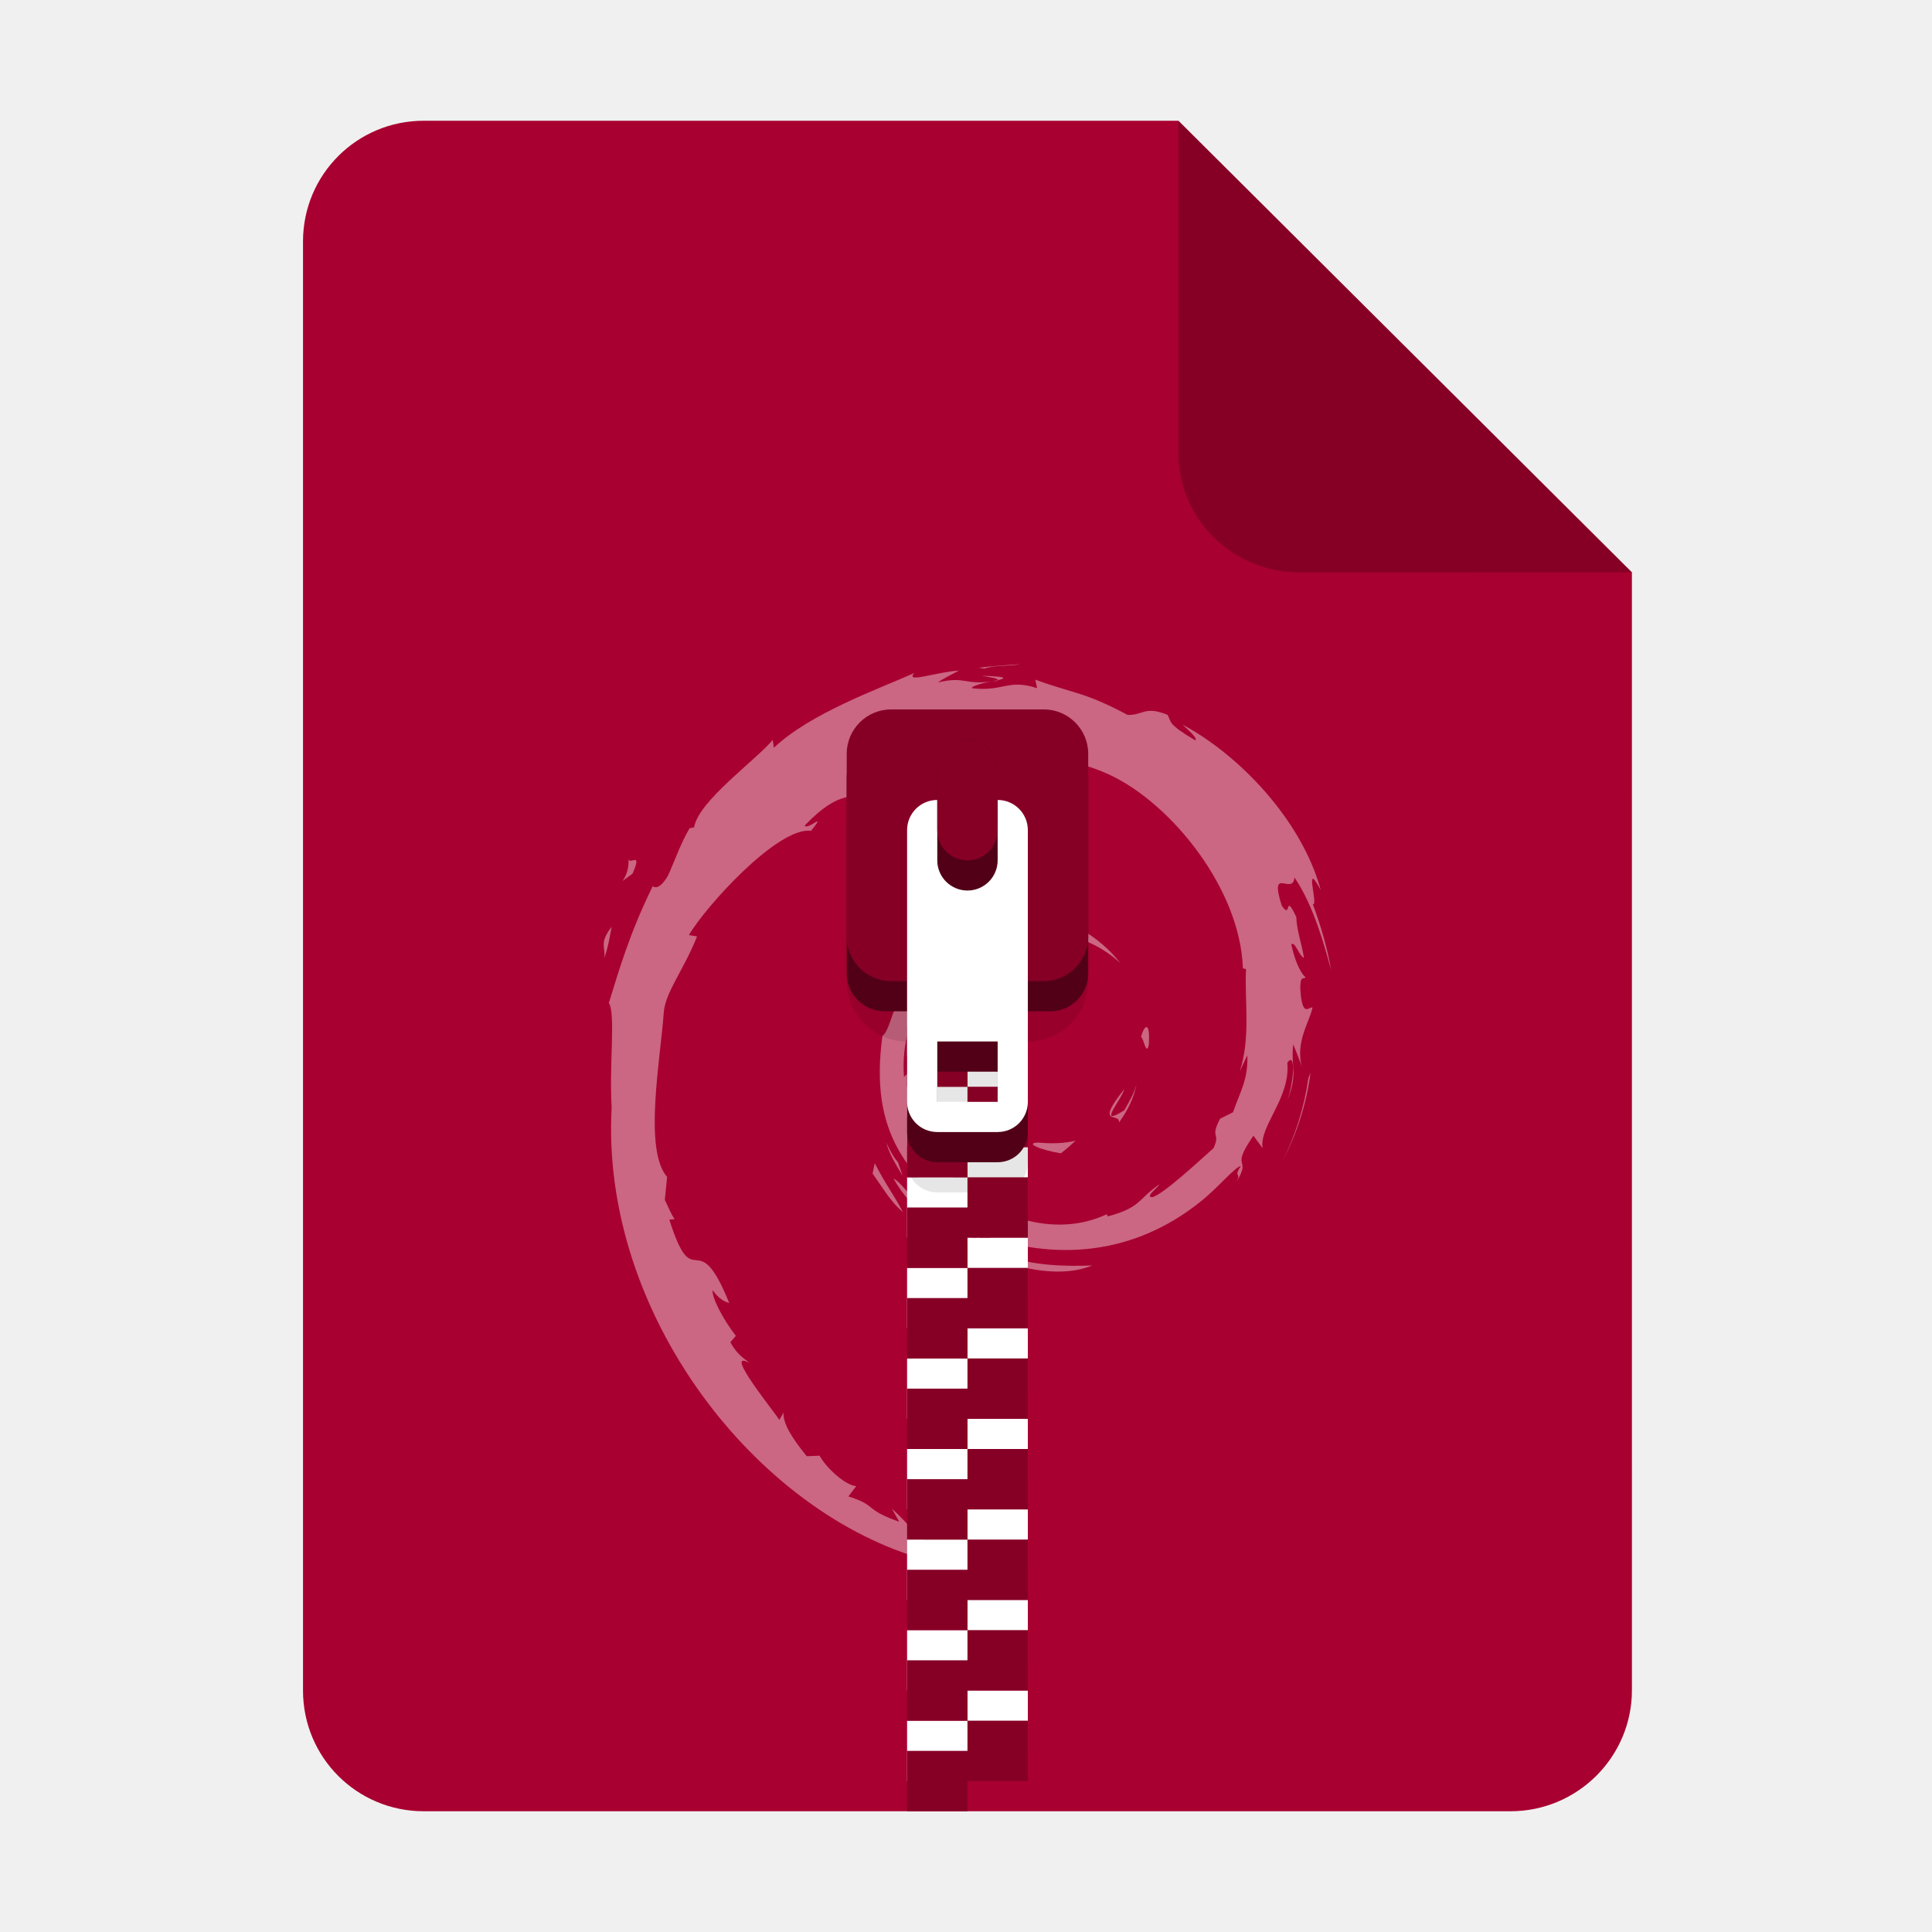
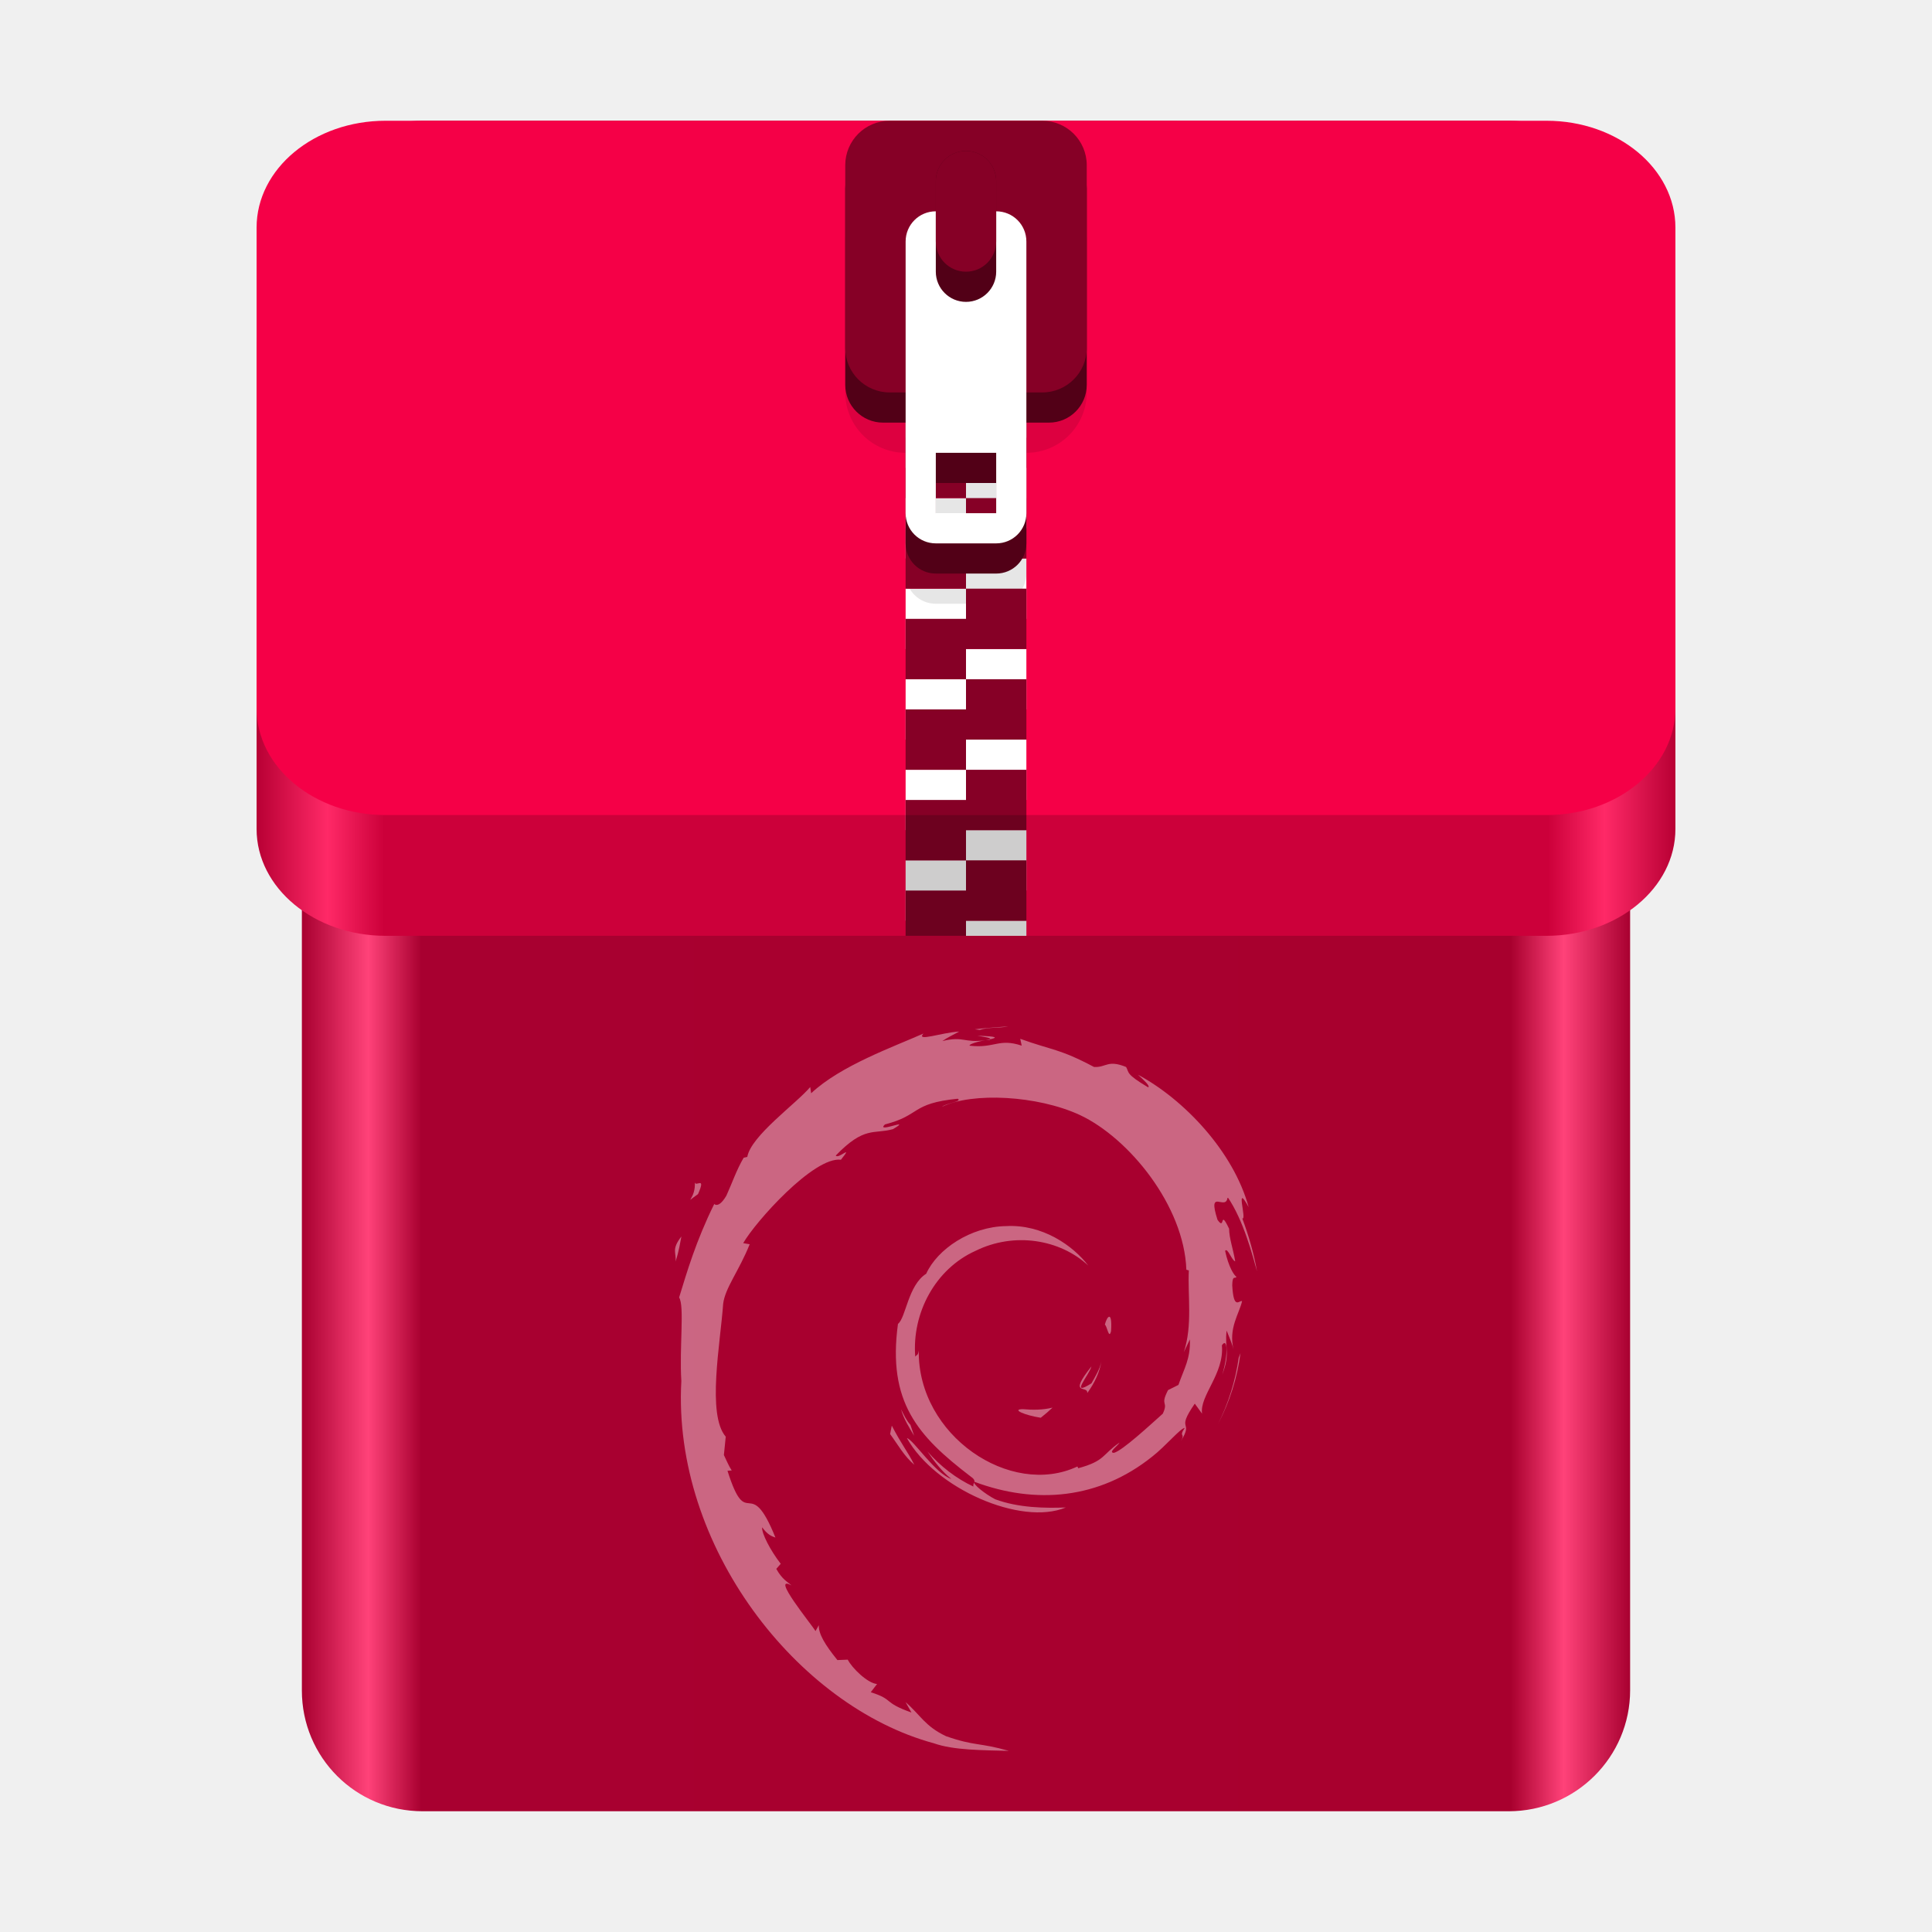
- <svg xmlns="http://www.w3.org/2000/svg" height="128px" viewBox="0 0 128 128" width="128px" version="1.1" id="svg35">
+ <svg xmlns="http://www.w3.org/2000/svg" xmlns:xlink="http://www.w3.org/1999/xlink" height="128px" viewBox="0 0 128 128" width="128px" version="1.1" id="svg35">
  <defs id="defs39">
-     <linearGradient id="linearGradient4689">
-       <stop style="stop-color:#5a9fd4;stop-opacity:1;" offset="0" id="stop4691" />
-       <stop style="stop-color:#306998;stop-opacity:1;" offset="1" id="stop4693" />
+     <linearGradient xlink:href="#linearGradient20" id="linearGradient22" x1="17" y1="39" x2="111" y2="39" gradientUnits="userSpaceOnUse" />
+     <linearGradient id="linearGradient20">
+       <stop style="stop-color:#b80034;stop-opacity:1;" offset="0" id="stop21" />
+       <stop style="stop-color:#ff2967;stop-opacity:1;" offset="0.05" id="stop23" />
+       <stop style="stop-color:#cc003a;stop-opacity:1;" offset="0.09" id="stop24" />
+       <stop style="stop-color:#cc003a;stop-opacity:1;" offset="0.91" id="stop25" />
+       <stop style="stop-color:#ff2967;stop-opacity:1;" offset="0.95" id="stop26" />
+       <stop style="stop-color:#b80034;stop-opacity:1;" offset="1" id="stop22" />
    </linearGradient>
-     <linearGradient id="linearGradient4671">
-       <stop style="stop-color:#ffd43b;stop-opacity:1;" offset="0" id="stop4673" />
-       <stop style="stop-color:#ffe873;stop-opacity:1" offset="1" id="stop4675" />
+     <linearGradient xlink:href="#linearGradient15" id="linearGradient16" x1="20" y1="64" x2="108" y2="64" gradientUnits="userSpaceOnUse" />
+     <linearGradient id="linearGradient15">
+       <stop style="stop-color:#a80030;stop-opacity:1;" offset="0" id="stop15" />
+       <stop style="stop-color:#ff4279;stop-opacity:1;" offset="0.05" id="stop17" />
+       <stop style="stop-color:#a80030;stop-opacity:1;" offset="0.09" id="stop18" />
+       <stop style="stop-color:#a8002e;stop-opacity:1;" offset="0.91" id="stop19" />
+       <stop style="stop-color:#ff4279;stop-opacity:1;" offset="0.95" id="stop20" />
+       <stop style="stop-color:#a80030;stop-opacity:1;" offset="1" id="stop16" />
    </linearGradient>
-     <filter height="1.021" y="-0.011" width="1.027" x="-0.014" id="filter16020-6" style="color-interpolation-filters:sRGB">
-       <feGaussianBlur id="feGaussianBlur16022-2" stdDeviation="2" />
-     </filter>
-     <linearGradient id="a-0" gradientUnits="userSpaceOnUse" x1="64" x2="64" y1="262.5" y2="232">
-       <stop offset="0" stop-color="#9a9996" id="stop23550" />
-       <stop offset="1" stop-color="#77767b" id="stop23552" />
-     </linearGradient>
-     <radialGradient id="b-2" cx="-243.067" cy="-74.6" gradientUnits="userSpaceOnUse" r="28.267">
-       <stop offset="0" stop-color="#d5d3cf" id="stop23555" />
-       <stop offset="1" stop-color="#949390" id="stop23557" />
-     </radialGradient>
-     <linearGradient id="c-3" gradientUnits="userSpaceOnUse" x1="204" x2="268" y1="-64" y2="-64">
-       <stop offset="0" stop-color="#d5d3cf" id="stop23560" />
-       <stop offset="1" stop-color="#f6f5f4" id="stop23562" />
-     </linearGradient>
-     <clipPath clipPathUnits="userSpaceOnUse" id="clipPath24626">
-       <g id="g24630">
-         <rect clip-path="none" transform="rotate(45)" ry="7.803" rx="7.803" y="31.005" x="-171.914" height="88.499" width="88.499" id="rect24628" style="display:inline;opacity:1;vector-effect:none;fill:#4a86cf;fill-opacity:1;stroke:none;stroke-width:6.356;stroke-linecap:butt;stroke-linejoin:miter;stroke-miterlimit:4;stroke-dasharray:none;stroke-dashoffset:0;stroke-opacity:1;marker:none;marker-start:none;marker-mid:none;marker-end:none;paint-order:normal;enable-background:new" />
-       </g>
-     </clipPath>
-     <clipPath clipPathUnits="userSpaceOnUse" id="clipPath24632">
-       <g id="g24636">
-         <rect clip-path="none" transform="rotate(45)" ry="7.803" rx="7.803" y="31.005" x="-171.914" height="88.499" width="88.499" id="rect24634" style="display:inline;opacity:1;vector-effect:none;fill:#4a86cf;fill-opacity:1;stroke:none;stroke-width:6.356;stroke-linecap:butt;stroke-linejoin:miter;stroke-miterlimit:4;stroke-dasharray:none;stroke-dashoffset:0;stroke-opacity:1;marker:none;marker-start:none;marker-mid:none;marker-end:none;paint-order:normal;enable-background:new" />
-       </g>
-     </clipPath>
-     <clipPath clipPathUnits="userSpaceOnUse" id="clipPath24638">
-       <g id="g24642" transform="rotate(-45)">
-         <rect clip-path="none" transform="rotate(45)" ry="7.803" rx="7.803" y="31.005" x="-171.914" height="88.499" width="88.499" id="rect24640" style="display:inline;opacity:1;vector-effect:none;fill:#4a86cf;fill-opacity:1;stroke:none;stroke-width:6.356;stroke-linecap:butt;stroke-linejoin:miter;stroke-miterlimit:4;stroke-dasharray:none;stroke-dashoffset:0;stroke-opacity:1;marker:none;marker-start:none;marker-mid:none;marker-end:none;paint-order:normal;enable-background:new" />
-       </g>
-     </clipPath>
-     <clipPath clipPathUnits="userSpaceOnUse" id="clipPath24632-7">
-       <g id="g24636-5">
-         <rect clip-path="none" transform="rotate(45)" ry="7.803" rx="7.803" y="31.005" x="-171.914" height="88.499" width="88.499" id="rect24634-9" style="display:inline;opacity:1;vector-effect:none;fill:#4a86cf;fill-opacity:1;stroke:none;stroke-width:6.356;stroke-linecap:butt;stroke-linejoin:miter;stroke-miterlimit:4;stroke-dasharray:none;stroke-dashoffset:0;stroke-opacity:1;marker:none;marker-start:none;marker-mid:none;marker-end:none;paint-order:normal;enable-background:new" />
-       </g>
-     </clipPath>
-     <clipPath clipPathUnits="userSpaceOnUse" id="clipPath24626-6">
-       <g id="g24630-1">
-         <rect clip-path="none" transform="rotate(45)" ry="7.803" rx="7.803" y="31.005" x="-171.914" height="88.499" width="88.499" id="rect24628-2" style="display:inline;opacity:1;vector-effect:none;fill:#4a86cf;fill-opacity:1;stroke:none;stroke-width:6.356;stroke-linecap:butt;stroke-linejoin:miter;stroke-miterlimit:4;stroke-dasharray:none;stroke-dashoffset:0;stroke-opacity:1;marker:none;marker-start:none;marker-mid:none;marker-end:none;paint-order:normal;enable-background:new" />
-       </g>
-     </clipPath>
-     <clipPath clipPathUnits="userSpaceOnUse" id="clipPath24626-3">
-       <g id="g24630-19">
-         <rect clip-path="none" transform="rotate(45)" ry="7.803" rx="7.803" y="31.005" x="-171.914" height="88.499" width="88.499" id="rect24628-4" style="display:inline;opacity:1;vector-effect:none;fill:#4a86cf;fill-opacity:1;stroke:none;stroke-width:6.356;stroke-linecap:butt;stroke-linejoin:miter;stroke-miterlimit:4;stroke-dasharray:none;stroke-dashoffset:0;stroke-opacity:1;marker:none;marker-start:none;marker-mid:none;marker-end:none;paint-order:normal;enable-background:new" />
-       </g>
-     </clipPath>
  </defs>
  <linearGradient id="a" gradientUnits="userSpaceOnUse" x1="36" x2="60" y1="68" y2="68">
    <stop offset="0" stop-color="#ed336c" id="stop2" />
    <stop offset="1" stop-color="#ffa348" id="stop4" />
  </linearGradient>
  <linearGradient id="b" gradientTransform="matrix(0 1 -1 0 144 -32)" gradientUnits="userSpaceOnUse" x1="72" x2="96" y1="68" y2="68">
    <stop offset="0" stop-color="#404ce6" id="stop7" />
    <stop offset="1" stop-color="#c061cb" id="stop9" />
  </linearGradient>
  <linearGradient id="c" gradientUnits="userSpaceOnUse" x1="68.849" x2="95.258" y1="84" y2="84">
    <stop offset="0" stop-color="#33d1c6" id="stop12" />
    <stop offset="1" stop-color="#1c25d8" id="stop14" />
  </linearGradient>
-   <path id="path1873" d="m 28.075,8 h 50 l 30.043,29.918 0.001,74.06 c 7e-5,4.432 -3.612,8.022 -8.044,8.022 H 28.075 c -4.432,0 -8,-3.568 -8,-8 V 16 c 0,-4.432 3.568,-8 8,-8 z" clip-path="none" style="font-variation-settings:normal;display:inline;vector-effect:none;fill:#a80030;fill-opacity:1;stroke:none;stroke-width:6.517;stroke-linecap:butt;stroke-linejoin:miter;stroke-miterlimit:4;stroke-dasharray:none;stroke-dashoffset:0;stroke-opacity:1;marker:none;marker-start:none;marker-mid:none;marker-end:none;paint-order:normal;enable-background:new;stop-color:#000000" />
-   <g id="g25360" transform="matrix(0.5532554,0,0,0.5532554,40.04109,43.99788)" style="fill:#ffffff;fill-opacity:1;opacity:0.4">
-     <path fill="#a80030" d="m 51.986,57.297 c -1.797,0.025 0.34,0.926 2.686,1.287 0.648,-0.506 1.236,-1.018 1.76,-1.516 -1.461,0.358 -2.948,0.366 -4.446,0.229" id="path24810" style="fill:#ffffff;fill-opacity:1" />
-     <path fill="#a80030" d="m 61.631,54.893 c 1.07,-1.477 1.85,-3.094 2.125,-4.766 -0.24,1.192 -0.887,2.221 -1.496,3.307 -3.359,2.115 -0.316,-1.256 -0.002,-2.537 -3.612,4.546 -0.496,2.726 -0.627,3.996" id="path24812" style="fill:#ffffff;fill-opacity:1" />
-     <path fill="#a80030" d="m 65.191,45.629 c 0.217,-3.236 -0.637,-2.213 -0.924,-0.978 0.335,0.174 0.6,2.281 0.924,0.978" id="path24814" style="fill:#ffffff;fill-opacity:1" />
-     <path fill="#a80030" d="m 45.172,1.399 c 0.959,0.172 2.072,0.304 1.916,0.533 1.049,-0.23 1.287,-0.442 -1.916,-0.533" id="path24816" style="fill:#ffffff;fill-opacity:1" />
-     <path fill="#a80030" d="M 47.088,1.932 46.41,2.072 47.041,2.016 47.088,1.932" id="path24818" style="fill:#ffffff;fill-opacity:1" />
-     <path fill="#a80030" d="m 76.992,46.856 c 0.107,2.906 -0.85,4.316 -1.713,6.812 l -1.553,0.776 c -1.271,2.468 0.123,1.567 -0.787,3.53 -1.984,1.764 -6.021,5.52 -7.313,5.863 -0.943,-0.021 0.639,-1.113 0.846,-1.541 -2.656,1.824 -2.131,2.738 -6.193,3.846 L 60.16,65.878 C 50.142,70.591 36.226,61.251 36.409,48.507 c -0.107,0.809 -0.304,0.607 -0.526,0.934 -0.517,-6.557 3.028,-13.143 9.007,-15.832 5.848,-2.895 12.704,-1.707 16.893,2.197 -2.301,-3.014 -6.881,-6.209 -12.309,-5.91 -5.317,0.084 -10.291,3.463 -11.951,7.131 -2.724,1.715 -3.04,6.611 -4.227,7.507 -1.597,11.737 3.004,16.808 10.787,22.773 1.225,0.826 0.345,0.951 0.511,1.58 -2.586,-1.211 -4.954,-3.039 -6.901,-5.277 1.033,1.512 2.148,2.982 3.589,4.137 -2.438,-0.826 -5.695,-5.908 -6.646,-6.115 4.203,7.525 17.052,13.197 23.78,10.383 -3.113,0.115 -7.068,0.064 -10.566,-1.229 -1.469,-0.756 -3.467,-2.322 -3.11,-2.615 9.182,3.43 18.667,2.598 26.612,-3.771 2.021,-1.574 4.229,-4.252 4.867,-4.289 -0.961,1.445 0.164,0.695 -0.574,1.971 2.014,-3.248 -0.875,-1.322 2.082,-5.609 l 1.092,1.504 c -0.406,-2.696 3.348,-5.97 2.967,-10.234 0.861,-1.304 0.961,1.403 0.047,4.403 1.268,-3.328 0.334,-3.863 0.66,-6.609 0.352,0.923 0.814,1.904 1.051,2.878 -0.826,-3.216 0.848,-5.416 1.262,-7.285 -0.408,-0.181 -1.275,1.422 -1.473,-2.377 0.029,-1.65 0.459,-0.865 0.625,-1.271 -0.324,-0.186 -1.174,-1.451 -1.691,-3.877 0.375,-0.57 1.002,1.478 1.512,1.562 -0.328,-1.929 -0.893,-3.4 -0.916,-4.88 -1.49,-3.114 -0.527,0.415 -1.736,-1.337 -1.586,-4.947 1.316,-1.148 1.512,-3.396 2.404,3.483 3.775,8.881 4.404,11.117 -0.48,-2.726 -1.256,-5.367 -2.203,-7.922 0.73,0.307 -1.176,-5.609 0.949,-1.691 C 83.519,18.706 76.074,10.902 69.225,7.24 70.063,8.007 71.121,8.97 70.741,9.121 67.335,7.093 67.934,6.935 67.446,6.078 64.671,4.949 64.489,6.169 62.651,6.08 57.421,3.306 56.413,3.601 51.6,1.863 l 0.219,1.023 c -3.465,-1.154 -4.037,0.438 -7.782,0.004 -0.228,-0.178 1.2,-0.644 2.375,-0.815 -3.35,0.442 -3.193,-0.66 -6.471,0.122 0.808,-0.567 1.662,-0.942 2.524,-1.424 -2.732,0.166 -6.522,1.59 -5.352,0.295 -4.456,1.988 -12.37,4.779 -16.811,8.943 l -0.14,-0.933 c -2.035,2.443 -8.874,7.296 -9.419,10.46 l -0.544,0.127 c -1.059,1.793 -1.744,3.825 -2.584,5.67 -1.385,2.36 -2.03,0.908 -1.833,1.278 -2.724,5.523 -4.077,10.164 -5.246,13.97 0.833,1.245 0.02,7.495 0.335,12.497 -1.368,24.704 17.338,48.69 37.785,54.228 2.997,1.072 7.454,1.031 11.245,1.141 -4.473,-1.279 -5.051,-0.678 -9.408,-2.197 -3.143,-1.48 -3.832,-3.17 -6.058,-5.102 l 0.881,1.557 c -4.366,-1.545 -2.539,-1.912 -6.091,-3.037 l 0.941,-1.229 C 28.751,98.334 26.418,96.056 25.78,94.795 l -1.548,0.061 c -1.86,-2.295 -2.851,-3.949 -2.779,-5.23 l -0.5,0.891 c -0.567,-0.973 -6.843,-8.607 -3.587,-6.83 -0.605,-0.553 -1.409,-0.9 -2.281,-2.484 l 0.663,-0.758 c -1.567,-2.016 -2.884,-4.6 -2.784,-5.461 0.836,1.129 1.416,1.34 1.99,1.533 -3.957,-9.818 -4.179,-0.541 -7.176,-9.994 L 8.412,66.472 C 7.926,65.74 7.631,64.945 7.24,64.165 l 0.276,-2.75 C 4.667,58.121 6.719,47.409 7.13,41.534 7.415,39.145 9.508,36.602 11.1,32.614 l -0.97,-0.167 c 1.854,-3.234 10.586,-12.988 14.63,-12.486 1.959,-2.461 -0.389,-0.009 -0.772,-0.629 4.303,-4.453 5.656,-3.146 8.56,-3.947 3.132,-1.859 -2.688,0.725 -1.203,-0.709 5.414,-1.383 3.837,-3.144 10.9,-3.846 0.745,0.424 -1.729,0.655 -2.35,1.205 4.511,-2.207 14.275,-1.705 20.617,1.225 7.359,3.439 15.627,13.605 15.953,23.17 l 0.371,0.1 c -0.188,3.802 0.582,8.199 -0.752,12.238 l 0.908,-1.912" id="path24820" style="fill:#ffffff;fill-opacity:1" />
-     <path fill="#a80030" d="m 32.372,59.764 -0.252,1.26 c 1.181,1.604 2.118,3.342 3.626,4.596 -1.085,-2.118 -1.891,-2.993 -3.374,-5.856" id="path24822" style="fill:#ffffff;fill-opacity:1" />
-     <path fill="#a80030" d="m 35.164,59.654 c -0.625,-0.691 -0.995,-1.523 -1.409,-2.352 0.396,1.457 1.207,2.709 1.962,3.982 l -0.553,-1.63" id="path24824" style="fill:#ffffff;fill-opacity:1" />
-     <path fill="#a80030" d="m 84.568,48.916 -0.264,0.662 c -0.484,3.438 -1.529,6.84 -3.131,9.994 1.77,-3.328 2.915,-6.968 3.395,-10.656" id="path24826" style="fill:#ffffff;fill-opacity:1" />
-     <path fill="#a80030" d="M 45.527,0.537 C 46.742,0.092 48.514,0.293 49.803,0 48.123,0.141 46.451,0.225 44.8,0.438 l 0.727,0.099" id="path24828" style="fill:#ffffff;fill-opacity:1" />
-     <path fill="#a80030" d="m 2.872,23.219 c 0.28,2.592 -1.95,3.598 0.494,1.889 1.31,-2.951 -0.512,-0.815 -0.494,-1.889" id="path24830" style="fill:#ffffff;fill-opacity:1" />
-     <path fill="#a80030" d="M 0,35.215 C 0.563,33.487 0.665,32.449 0.88,31.449 -0.676,33.438 0.164,33.862 0,35.215" id="path24832" style="fill:#ffffff;fill-opacity:1" />
+   <path id="path2" d="M 27.996,8 C 23.565,8 20,11.566 20,16 v 96 c 0,4.434 3.565,8 7.996,8 H 99.961 C 104.392,120 108,116.41 108,111.977 V 37.922 37.918 15.922 C 108,11.488 104.392,8 99.961,8 L 77.976,8.004 77.972,8 Z" style="fill:url(#linearGradient16);fill-opacity:1;stroke:none;stroke-width:1" />
+   <path d="m 25.543,16 h 76.913 C 107.176,16 111,19.169 111,23.078 V 54.922 C 111,58.831 107.176,62 102.457,62 H 25.543 C 20.824,62 17,58.831 17,54.922 V 23.078 C 17,19.169 20.824,16 25.543,16 Z m 0,0" fill="#cdab8f" id="path16" style="fill:url(#linearGradient22);fill-opacity:1;stroke-width:0.996" />
+   <path d="m 25.543,8 h 76.913 C 107.176,8 111,11.169 111,15.078 V 46.922 C 111,50.831 107.176,54 102.457,54 H 25.543 C 20.824,54 17,50.831 17,46.922 V 15.078 C 17,11.169 20.824,8 25.543,8 Z m 0,0" fill="#cdab8f" id="path14" style="fill:#f50047;fill-opacity:1;stroke-width:0.996" />
+   <g id="g25360-6" transform="matrix(0.4426044,0,0,0.4426044,44.75536,68)" style="opacity:0.4;fill:#ffffff;fill-opacity:1">
+     <path fill="#a80030" d="m 51.986,57.297 c -1.797,0.025 0.34,0.926 2.686,1.287 0.648,-0.506 1.236,-1.018 1.76,-1.516 -1.461,0.358 -2.948,0.366 -4.446,0.229" id="path24810-5" style="fill:#ffffff;fill-opacity:1" />
+     <path fill="#a80030" d="m 61.631,54.893 c 1.07,-1.477 1.85,-3.094 2.125,-4.766 -0.24,1.192 -0.887,2.221 -1.496,3.307 -3.359,2.115 -0.316,-1.256 -0.002,-2.537 -3.612,4.546 -0.496,2.726 -0.627,3.996" id="path24812-6" style="fill:#ffffff;fill-opacity:1" />
+     <path fill="#a80030" d="m 65.191,45.629 c 0.217,-3.236 -0.637,-2.213 -0.924,-0.978 0.335,0.174 0.6,2.281 0.924,0.978" id="path24814-9" style="fill:#ffffff;fill-opacity:1" />
+     <path fill="#a80030" d="m 45.172,1.399 c 0.959,0.172 2.072,0.304 1.916,0.533 1.049,-0.23 1.287,-0.442 -1.916,-0.533" id="path24816-3" style="fill:#ffffff;fill-opacity:1" />
+     <path fill="#a80030" d="M 47.088,1.932 46.41,2.072 47.041,2.016 47.088,1.932" id="path24818-7" style="fill:#ffffff;fill-opacity:1" />
+     <path fill="#a80030" d="m 76.992,46.856 c 0.107,2.906 -0.85,4.316 -1.713,6.812 l -1.553,0.776 c -1.271,2.468 0.123,1.567 -0.787,3.53 -1.984,1.764 -6.021,5.52 -7.313,5.863 -0.943,-0.021 0.639,-1.113 0.846,-1.541 -2.656,1.824 -2.131,2.738 -6.193,3.846 L 60.16,65.878 C 50.142,70.591 36.226,61.251 36.409,48.507 c -0.107,0.809 -0.304,0.607 -0.526,0.934 -0.517,-6.557 3.028,-13.143 9.007,-15.832 5.848,-2.895 12.704,-1.707 16.893,2.197 -2.301,-3.014 -6.881,-6.209 -12.309,-5.91 -5.317,0.084 -10.291,3.463 -11.951,7.131 -2.724,1.715 -3.04,6.611 -4.227,7.507 -1.597,11.737 3.004,16.808 10.787,22.773 1.225,0.826 0.345,0.951 0.511,1.58 -2.586,-1.211 -4.954,-3.039 -6.901,-5.277 1.033,1.512 2.148,2.982 3.589,4.137 -2.438,-0.826 -5.695,-5.908 -6.646,-6.115 4.203,7.525 17.052,13.197 23.78,10.383 -3.113,0.115 -7.068,0.064 -10.566,-1.229 -1.469,-0.756 -3.467,-2.322 -3.11,-2.615 9.182,3.43 18.667,2.598 26.612,-3.771 2.021,-1.574 4.229,-4.252 4.867,-4.289 -0.961,1.445 0.164,0.695 -0.574,1.971 2.014,-3.248 -0.875,-1.322 2.082,-5.609 l 1.092,1.504 c -0.406,-2.696 3.348,-5.97 2.967,-10.234 0.861,-1.304 0.961,1.403 0.047,4.403 1.268,-3.328 0.334,-3.863 0.66,-6.609 0.352,0.923 0.814,1.904 1.051,2.878 -0.826,-3.216 0.848,-5.416 1.262,-7.285 -0.408,-0.181 -1.275,1.422 -1.473,-2.377 0.029,-1.65 0.459,-0.865 0.625,-1.271 -0.324,-0.186 -1.174,-1.451 -1.691,-3.877 0.375,-0.57 1.002,1.478 1.512,1.562 -0.328,-1.929 -0.893,-3.4 -0.916,-4.88 -1.49,-3.114 -0.527,0.415 -1.736,-1.337 -1.586,-4.947 1.316,-1.148 1.512,-3.396 2.404,3.483 3.775,8.881 4.404,11.117 -0.48,-2.726 -1.256,-5.367 -2.203,-7.922 0.73,0.307 -1.176,-5.609 0.949,-1.691 C 83.519,18.706 76.074,10.902 69.225,7.24 70.063,8.007 71.121,8.97 70.741,9.121 67.335,7.093 67.934,6.935 67.446,6.078 64.671,4.949 64.489,6.169 62.651,6.08 57.421,3.306 56.413,3.601 51.6,1.863 l 0.219,1.023 c -3.465,-1.154 -4.037,0.438 -7.782,0.004 -0.228,-0.178 1.2,-0.644 2.375,-0.815 -3.35,0.442 -3.193,-0.66 -6.471,0.122 0.808,-0.567 1.662,-0.942 2.524,-1.424 -2.732,0.166 -6.522,1.59 -5.352,0.295 -4.456,1.988 -12.37,4.779 -16.811,8.943 l -0.14,-0.933 c -2.035,2.443 -8.874,7.296 -9.419,10.46 l -0.544,0.127 c -1.059,1.793 -1.744,3.825 -2.584,5.67 -1.385,2.36 -2.03,0.908 -1.833,1.278 -2.724,5.523 -4.077,10.164 -5.246,13.97 0.833,1.245 0.02,7.495 0.335,12.497 -1.368,24.704 17.338,48.69 37.785,54.228 2.997,1.072 7.454,1.031 11.245,1.141 -4.473,-1.279 -5.051,-0.678 -9.408,-2.197 -3.143,-1.48 -3.832,-3.17 -6.058,-5.102 l 0.881,1.557 c -4.366,-1.545 -2.539,-1.912 -6.091,-3.037 l 0.941,-1.229 C 28.751,98.334 26.418,96.056 25.78,94.795 l -1.548,0.061 c -1.86,-2.295 -2.851,-3.949 -2.779,-5.23 l -0.5,0.891 c -0.567,-0.973 -6.843,-8.607 -3.587,-6.83 -0.605,-0.553 -1.409,-0.9 -2.281,-2.484 l 0.663,-0.758 c -1.567,-2.016 -2.884,-4.6 -2.784,-5.461 0.836,1.129 1.416,1.34 1.99,1.533 -3.957,-9.818 -4.179,-0.541 -7.176,-9.994 L 8.412,66.472 C 7.926,65.74 7.631,64.945 7.24,64.165 l 0.276,-2.75 C 4.667,58.121 6.719,47.409 7.13,41.534 7.415,39.145 9.508,36.602 11.1,32.614 l -0.97,-0.167 c 1.854,-3.234 10.586,-12.988 14.63,-12.486 1.959,-2.461 -0.389,-0.009 -0.772,-0.629 4.303,-4.453 5.656,-3.146 8.56,-3.947 3.132,-1.859 -2.688,0.725 -1.203,-0.709 5.414,-1.383 3.837,-3.144 10.9,-3.846 0.745,0.424 -1.729,0.655 -2.35,1.205 4.511,-2.207 14.275,-1.705 20.617,1.225 7.359,3.439 15.627,13.605 15.953,23.17 l 0.371,0.1 c -0.188,3.802 0.582,8.199 -0.752,12.238 l 0.908,-1.912" id="path24820-4" style="fill:#ffffff;fill-opacity:1" />
+     <path fill="#a80030" d="m 32.372,59.764 -0.252,1.26 c 1.181,1.604 2.118,3.342 3.626,4.596 -1.085,-2.118 -1.891,-2.993 -3.374,-5.856" id="path24822-5" style="fill:#ffffff;fill-opacity:1" />
+     <path fill="#a80030" d="m 35.164,59.654 c -0.625,-0.691 -0.995,-1.523 -1.409,-2.352 0.396,1.457 1.207,2.709 1.962,3.982 l -0.553,-1.63" id="path24824-2" style="fill:#ffffff;fill-opacity:1" />
+     <path fill="#a80030" d="m 84.568,48.916 -0.264,0.662 c -0.484,3.438 -1.529,6.84 -3.131,9.994 1.77,-3.328 2.915,-6.968 3.395,-10.656" id="path24826-5" style="fill:#ffffff;fill-opacity:1" />
+     <path fill="#a80030" d="M 45.527,0.537 C 46.742,0.092 48.514,0.293 49.803,0 48.123,0.141 46.451,0.225 44.8,0.438 l 0.727,0.099" id="path24828-4" style="fill:#ffffff;fill-opacity:1" />
+     <path fill="#a80030" d="m 2.872,23.219 c 0.28,2.592 -1.95,3.598 0.494,1.889 1.31,-2.951 -0.512,-0.815 -0.494,-1.889" id="path24830-7" style="fill:#ffffff;fill-opacity:1" />
+     <path fill="#a80030" d="M 0,35.215 C 0.563,33.487 0.665,32.449 0.88,31.449 -0.676,33.438 0.164,33.862 0,35.215" id="path24832-4" style="fill:#ffffff;fill-opacity:1" />
  </g>
-   <g transform="translate(0.0968889,-118)" id="g1208" style="display:inline;fill:#c0bfbc;stroke-width:0.25;enable-background:new">
-     <path style="opacity:1;fill:#ffffff;fill-opacity:1;stroke:none;stroke-width:0.125;stroke-linecap:butt;stroke-linejoin:miter;stroke-miterlimit:4;stroke-dasharray:none;stroke-dashoffset:0;stroke-opacity:1;marker:none;paint-order:normal" d="m 60,178 v 4 h 4 v -2 h 4 v -2 h -4 z m 4,4 v 2 h -4 v 4 h 4 v -2 h 4 v -4 z m 0,6 v 2 h -4 v 4 h 4 v -2 h 4 v -4 z m 0,6 v 2 h -4 v 4 h 4 v -2 h 4 v -2 -2 z m 0,6 v 2 h -4 v 4 h 4 v -2 h 4 v -4 z m 0,6 v 2 h -4 v 4 h 4 v -2 h 4 v -4 z m 0,6 v 2 h -4 v 4 h 4 v -2 h 4 v -2 -2 z m 0,6 v 2 h -4 v 4 h 4 v -2 h 4 v -4 z m 0,6 v 2 h -4 v 4 h 4 v -2 h 4 v -4 z m 0,6 v 2 h -4 v 4 h 4 v -2 h 4 v -2 -2 z" id="path1204" />
-   </g>
-   <path id="path1211" d="m 60.097,51 c -2.216,0 -4,1.784 -4,4 v 10 c 0,2.216 1.784,4 4,4 v 8 c 0,1.108 0.892,2 2,2 h 4 c 1.108,0 2,-0.892 2,-2 v -8 c 2.216,0 4,-1.784 4,-4 v -10 c 0,-2.216 -1.784,-4 -4,-4 z m 2,22 h 4 v 4 h -4 z" style="display:inline;opacity:0.1;fill:#000000;fill-opacity:1;stroke:none;stroke-width:0.5;stroke-linecap:round;stroke-linejoin:round;stroke-miterlimit:4;stroke-dasharray:none;stroke-dashoffset:0;stroke-opacity:1;enable-background:new" />
-   <path id="path41396" d="m 60.097,62 v 4 h 4 v -2 h 4 v -2 h -4 z m 4,4 v 2 h -4 v 4 h 4 v -2 h 4 v -4 z m 0,6 v 2 h -4 v 4 h 4 v -2 h 4 v -4 z m 0,6 V 80 h -4 v 4 h 4 v -2 h 4 v -2 -2 z m 0,6 v 2 h -4 v 4 h 4 v -2 h 4 V 84 Z m 0,6 v 2 h -4 v 4 h 4 v -2 h 4 V 90 Z m 0,6 v 2 h -4 v 4 h 4 v -2 h 4 v -2 -2 z m 0,6 V 104 h -4 v 4 h 4 V 106 h 4 v -4 z m 0,6 v 2 H 60.097 V 114 h 4 v -2 h 4 v -4 z m 0,6 v 2 H 60.097 V 120 h 4 v -2 h 4 V 116 114 Z" style="fill:#860026;fill-opacity:1;stroke:none;stroke-width:0.125;stroke-linecap:butt;stroke-linejoin:miter;stroke-miterlimit:4;stroke-dasharray:none;stroke-dashoffset:0;stroke-opacity:1;marker:none;paint-order:normal" />
-   <path style="vector-effect:none;fill:#520017;fill-opacity:1;stroke:none;stroke-width:0.5;stroke-linecap:round;stroke-linejoin:round;stroke-miterlimit:4;stroke-dasharray:none;stroke-dashoffset:0;stroke-opacity:1" d="m 62.097,57 c -1.108,0 -2,0.892 -2,2 v 16 c 0,1.108 0.892,2 2,2 h 4 c 1.108,0 2,-0.892 2,-2 v -16 c 0,-1.108 -0.892,-2 -2,-2 z m 0,14 h 4 v 4 h -4 z" id="path1214" />
-   <rect ry="2.503" rx="2.503" y="49" x="56.097" height="18" width="16" id="rect1216" style="display:inline;vector-effect:none;fill:#520017;fill-opacity:1;stroke:none;stroke-width:0.5;stroke-linecap:round;stroke-linejoin:round;stroke-miterlimit:4;stroke-dasharray:none;stroke-dashoffset:0;stroke-opacity:1;enable-background:new" />
-   <rect ry="2.945" rx="2.945" y="47" x="56.097" height="18" width="16" id="rect1218" style="display:inline;vector-effect:none;fill:#860026;fill-opacity:1;stroke:none;stroke-width:2;stroke-linecap:butt;stroke-linejoin:round;stroke-miterlimit:4;stroke-dasharray:none;stroke-dashoffset:0;stroke-opacity:1;enable-background:new" />
-   <path id="path1220" d="m 62.097,53 c -1.108,0 -2,0.892 -2,2 v 18 c 0,1.108 0.892,2 2,2 h 4 c 1.108,0 2,-0.892 2,-2 V 55 c 0,-1.108 -0.892,-2 -2,-2 z m 0,16 h 4 v 4 h -4 z" style="fill:#ffffff;fill-opacity:1;stroke:none;stroke-width:0.5;stroke-linecap:round;stroke-linejoin:round;stroke-miterlimit:4;stroke-dasharray:none;stroke-dashoffset:0;stroke-opacity:1" />
-   <rect transform="scale(1,-1)" ry="2" rx="2" y="-59" x="62.097" height="10" width="4" id="rect1222" style="display:inline;fill:#520017;fill-opacity:1;stroke:none;stroke-width:0.125;stroke-linecap:butt;stroke-linejoin:miter;stroke-miterlimit:4;stroke-dasharray:none;stroke-dashoffset:0;stroke-opacity:1;marker:none;paint-order:normal;enable-background:new" />
-   <rect style="display:inline;fill:#860026;fill-opacity:1;stroke:none;stroke-width:0.125;stroke-linecap:butt;stroke-linejoin:miter;stroke-miterlimit:4;stroke-dasharray:none;stroke-dashoffset:0;stroke-opacity:1;marker:none;paint-order:normal;enable-background:new" id="rect1224" width="4" height="8" x="62.097" y="-57" rx="2" ry="2" transform="scale(1,-1)" />
-   <path id="path1875" d="M 78.075,8 V 30 c 0,4.432 3.611,7.923 8.043,7.923 l 22,-0.005 z" style="font-variation-settings:normal;display:inline;vector-effect:none;fill:#000000;fill-opacity:0.2;stroke:none;stroke-width:6.517;stroke-linecap:butt;stroke-linejoin:miter;stroke-miterlimit:4;stroke-dasharray:none;stroke-dashoffset:0;stroke-opacity:1;marker:none;marker-start:none;marker-mid:none;marker-end:none;paint-order:normal;enable-background:new;stop-color:#000000" />
+   <path id="path1204-7" style="fill:#ffffff;fill-opacity:1;stroke:none;stroke-width:0.125;stroke-linecap:butt;stroke-linejoin:miter;stroke-miterlimit:4;stroke-dasharray:none;stroke-dashoffset:0;stroke-opacity:1;marker:none;paint-order:normal" d="m 60,21 v 4 h 4 v -2 h 4 v -2 h -4 z m 4,4 v 2 h -4 v 4 h 4 v -2 h 4 v -4 z m 0,6 v 2 h -4 v 4 h 4 v -2 h 4 v -4 z m 0,6 v 2 h -4 v 4 h 4 v -2 h 4 v -2 -2 z m 0,6 v 2 h -4 v 4 h 4 v -2 h 4 v -4 z m 0,6 v 2 h -4 v 4 h 4 v -2 h 4 v -4 z m 0,6 v 2 h -4 v 4 h 4 v -2 h 4 v -2 -2 z m 0,6 v 1 h 4 v -1 z" />
+   <path id="path1211-8" d="m 60,12 c -2.216,0 -4,1.784 -4,4 v 10 c 0,2.216 1.784,4 4,4 v 8 c 0,1.108 0.892,2 2,2 h 4 c 1.108,0 2,-0.892 2,-2 v -8 c 2.216,0 4,-1.784 4,-4 v -10 c 0,-2.216 -1.784,-4 -4,-4 z m 2,22 h 4 v 4 h -4 z" style="display:inline;opacity:0.1;fill:#000000;fill-opacity:1;stroke:none;stroke-width:0.5;stroke-linecap:round;stroke-linejoin:round;stroke-miterlimit:4;stroke-dasharray:none;stroke-dashoffset:0;stroke-opacity:1;enable-background:new" />
+   <path id="path41396-6" style="fill:#860026;fill-opacity:1;stroke:none;stroke-width:0.125;stroke-linecap:butt;stroke-linejoin:miter;stroke-miterlimit:4;stroke-dasharray:none;stroke-dashoffset:0;stroke-opacity:1;marker:none;paint-order:normal" d="m 60,23 v 4 h 4 v -2 h 4 v -2 h -4 z m 4,4 v 2 h -4 v 4 h 4 v -2 h 4 v -4 z m 0,6 v 2 h -4 v 4 h 4 v -2 h 4 v -4 z m 0,6 v 2 h -4 v 4 h 4 v -2 h 4 v -2 -2 z m 0,6 v 2 h -4 v 4 h 4 v -2 h 4 v -4 z m 0,6 v 2 h -4 v 4 h 4 v -2 h 4 v -4 z m 0,6 v 2 h -4 v 3 h 4 v -1 h 4 v -2 -2 z" />
+   <path style="vector-effect:none;fill:#520017;fill-opacity:1;stroke:none;stroke-width:0.5;stroke-linecap:round;stroke-linejoin:round;stroke-miterlimit:4;stroke-dasharray:none;stroke-dashoffset:0;stroke-opacity:1" d="m 62,18 c -1.108,0 -2,0.892 -2,2 v 16 c 0,1.108 0.892,2 2,2 h 4 c 1.108,0 2,-0.892 2,-2 v -16 c 0,-1.108 -0.892,-2 -2,-2 z m 0,14 h 4 v 4 h -4 z" id="path1214-8" />
+   <rect ry="2.503" rx="2.503" y="10" x="56" height="18" width="16" id="rect1216-8" style="display:inline;vector-effect:none;fill:#520017;fill-opacity:1;stroke:none;stroke-width:0.5;stroke-linecap:round;stroke-linejoin:round;stroke-miterlimit:4;stroke-dasharray:none;stroke-dashoffset:0;stroke-opacity:1;enable-background:new" />
+   <rect ry="2.945" rx="2.945" y="8" x="56" height="18" width="16" id="rect1218-4" style="display:inline;vector-effect:none;fill:#860026;fill-opacity:1;stroke:none;stroke-width:2;stroke-linecap:butt;stroke-linejoin:round;stroke-miterlimit:4;stroke-dasharray:none;stroke-dashoffset:0;stroke-opacity:1;enable-background:new" />
+   <path id="path1220-3" d="m 62,14 c -1.108,0 -2,0.892 -2,2 v 18 c 0,1.108 0.892,2 2,2 h 4 c 1.108,0 2,-0.892 2,-2 V 16 c 0,-1.108 -0.892,-2 -2,-2 z m 0,16 h 4 v 4 h -4 z" style="fill:#ffffff;fill-opacity:1;stroke:none;stroke-width:0.5;stroke-linecap:round;stroke-linejoin:round;stroke-miterlimit:4;stroke-dasharray:none;stroke-dashoffset:0;stroke-opacity:1" />
+   <rect transform="scale(1,-1)" ry="2" rx="2" y="-20" x="62" height="10" width="4" id="rect1222-1" style="display:inline;fill:#520017;fill-opacity:1;stroke:none;stroke-width:0.125;stroke-linecap:butt;stroke-linejoin:miter;stroke-miterlimit:4;stroke-dasharray:none;stroke-dashoffset:0;stroke-opacity:1;marker:none;paint-order:normal;enable-background:new" />
+   <rect style="display:inline;fill:#860026;fill-opacity:1;stroke:none;stroke-width:0.125;stroke-linecap:butt;stroke-linejoin:miter;stroke-miterlimit:4;stroke-dasharray:none;stroke-dashoffset:0;stroke-opacity:1;marker:none;paint-order:normal;enable-background:new" id="rect1224-4" width="4" height="8" x="62" y="-18" rx="2" ry="2" transform="scale(1,-1)" />
+   <rect style="fill:#0b0705;fill-opacity:0.2;stroke:none" id="rect1" width="8" height="8" x="60" y="54" />
</svg>
